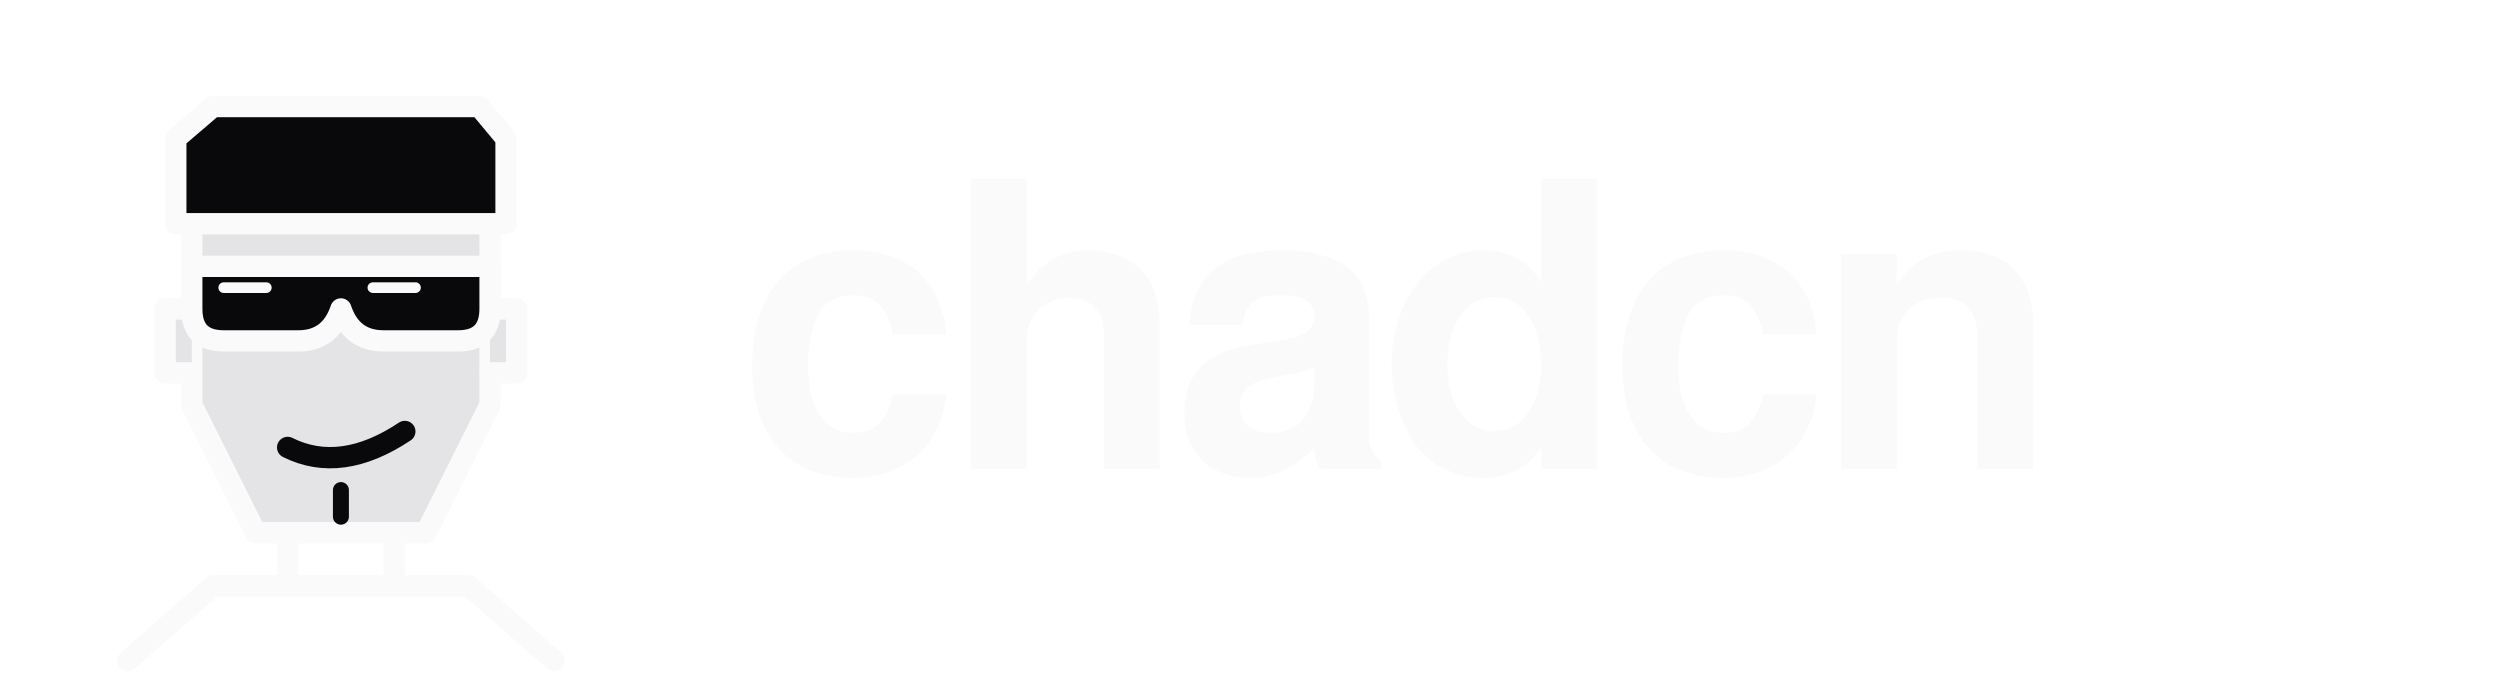
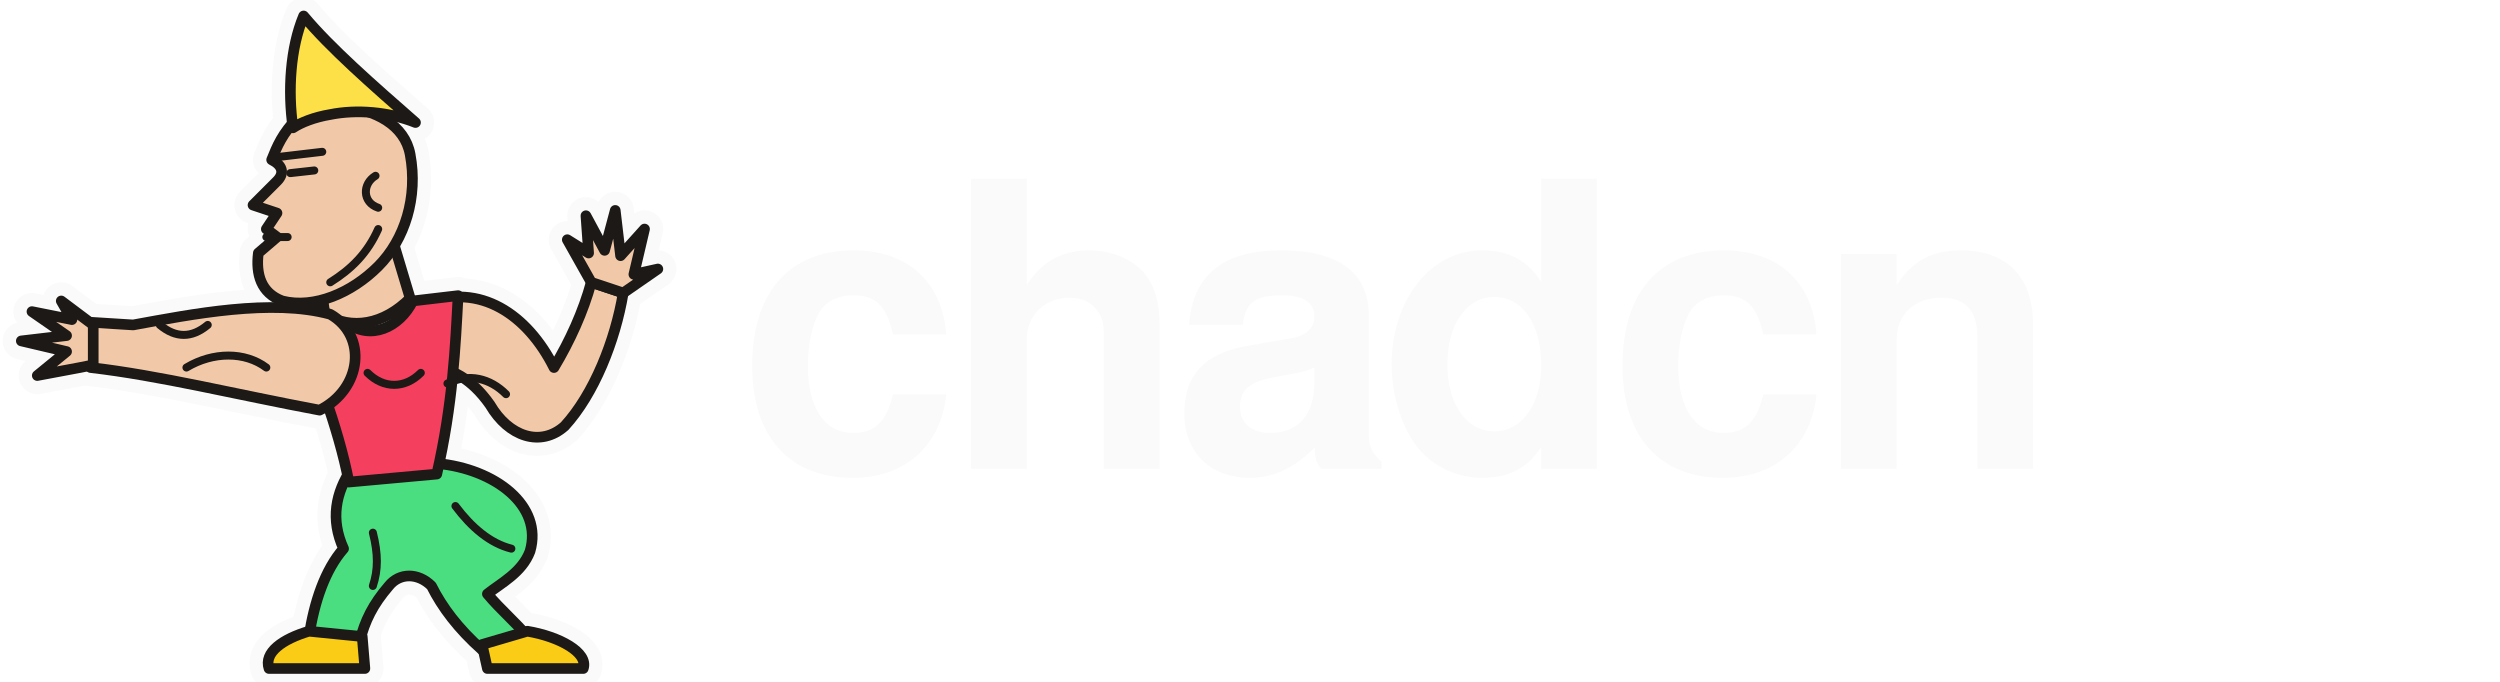
<svg xmlns="http://www.w3.org/2000/svg" viewBox="0 0 352 96" width="352" height="96" role="img" aria-labelledby="chadcn-wordmark-title">
-   <g transform="scale(0.75)">
-     <g fill="none" stroke="#fafafa" stroke-width="4" stroke-linejoin="round" stroke-linecap="round">
-       <path d="M24 124 L40 110 H88 L104 124" />
-       <path d="M54 100 V110 M74 100 V110" />
-       <path d="M36 42 V76 L48 100 H80 L92 76 V42" fill="#e4e4e7" />
-       <path d="M36 58 H31 V70 H36 M92 58 H97 V70 H92" fill="#e4e4e7" />
-       <path d="M33 42 V26 L40 20 H90 L95 26 V42 Z" fill="#09090b" />
-       <path d="M36 50 H92 V58 Q92 64 86 64 H72 Q66 64 64 58 Q62 64 56 64 H42 Q36 64 36 58 Z" fill="#09090b" />
+   <g transform="scale(0.375)">
+     <g fill="#fafafa" stroke="#fafafa" stroke-width="14" stroke-linejoin="round" stroke-linecap="round">
+       <path d="M160 114 C180 106 198 118 208 138 C214 128 219 117 222 106 L234 110 C231 128 223 148 212 160 C203 168 191 164 184 152 C177 142 169 138 162 138 Z" />
+       <path d="M222 106 L213 90 L221 95 L220 81 L227 94 L231 79 L233 96 L242 86 L238 103 L247 101 L234 110 Z" />
+       <path d="M132 176 L164 174 C186 176 204 190 199 207 C196 215 188 219 183 223 C188 229 194 234 198 239 L181 244 C172 236 166 228 162 220 C157 215 150 215 146 220 C140 227 137 233 135 241 L116 239 C118 226 122 214 129 206 C124 195 126 185 132 176 Z" />
+       <path d="M116 237 L136 239 L137 251 L101 251 C99 245 106 240 116 237 Z" />
+       <path d="M181 242 L198 237 C210 239 221 245 219 251 L183 251 Z" />
+       <path d="M108 115 C118 110 126 114 130 121 C139 128 150 123 155 113 L172 111 C171 130 170 152 164 178 L131 181 C127 160 118 138 110 115 Z" />
+       <path d="M120 104 L122 118 C132 124 144 122 154 112 L148 92 Z" />
+       <path d="M112 44 C106 50 104 55 102 60 C106 62 107 65 104 68 L95 77 L104 80 L100 86 L104 89 L97 95 C96 103 98 110 106 113 C118 116 132 110 142 100 C152 90 157 74 154 58 C152 47 141 41 128 40 Z" />
+       <path d="M124 118 C102 112 72 118 50 122 L34 121 L34 138 C60 141 88 148 120 154 C136 146 138 126 124 118 Z" />
+       <path d="M35 122 L23 113 L27 120 L12 117 L25 126 L8 128 L25 132 L14 141 L30 138 L35 137 Z" />
+       <path d="M114 6 C124 18 140 32 156 46 C146 42 134 41 124 43 C118 44 113 46 110 48 C108 34 109 18 114 6 Z" />
    </g>
-     <g fill="none" stroke="#09090b" stroke-width="4" stroke-linecap="round">
-       <path d="M54 84 Q64 89 76 81" />
-       <path d="M64 92 V97" stroke-width="3" />
+     <g stroke="#1c1917" stroke-width="4" stroke-linejoin="round" stroke-linecap="round">
+       <path d="M160 114 C180 106 198 118 208 138 C214 128 219 117 222 106 L234 110 C231 128 223 148 212 160 C203 168 191 164 184 152 C177 142 169 138 162 138 Z" fill="#f2c9a8" />
+       <path d="M222 106 L213 90 L221 95 L220 81 L227 94 L231 79 L233 96 L242 86 L238 103 L247 101 L234 110 Z" fill="#f2c9a8" />
+       <path d="M132 176 L164 174 C186 176 204 190 199 207 C196 215 188 219 183 223 C188 229 194 234 198 239 L181 244 C172 236 166 228 162 220 C157 215 150 215 146 220 C140 227 137 233 135 241 L116 239 C118 226 122 214 129 206 C124 195 126 185 132 176 Z" fill="#4ade80" />
+       <path d="M116 237 L136 239 L137 251 L101 251 C99 245 106 240 116 237 Z" fill="#facc15" />
+       <path d="M181 242 L198 237 C210 239 221 245 219 251 L183 251 Z" fill="#facc15" />
+       <path d="M108 115 C118 110 126 114 130 121 C139 128 150 123 155 113 L172 111 C171 130 170 152 164 178 L131 181 C127 160 118 138 110 115 Z" fill="#f43f5e" />
+       <path d="M120 104 L122 118 C132 124 144 122 154 112 L148 92 Z" fill="#f2c9a8" />
+       <path d="M112 44 C106 50 104 55 102 60 C106 62 107 65 104 68 L95 77 L104 80 L100 86 L104 89 L97 95 C96 103 98 110 106 113 C118 116 132 110 142 100 C152 90 157 74 154 58 C152 47 141 41 128 40 Z" fill="#f2c9a8" />
+       <path d="M124 118 C102 112 72 118 50 122 L34 121 L34 138 C60 141 88 148 120 154 C136 146 138 126 124 118 Z" fill="#f2c9a8" />
+       <path d="M35 122 L23 113 L27 120 L12 117 L25 126 L8 128 L25 132 L14 141 L30 138 L35 137 Z" fill="#f2c9a8" />
+       <path d="M114 6 C124 18 140 32 156 46 C146 42 134 41 124 43 C118 44 113 46 110 48 C108 34 109 18 114 6 Z" fill="#fde047" />
+       <path d="M109 65 L118 64" fill="none" stroke-width="3" />
+       <path d="M104 59 L121 57" fill="none" stroke-width="3" />
+       <path d="M141 66 C136 69 136 76 142 78" fill="none" stroke-width="3" />
+       <path d="M124 106 C132 101 138 95 142 86" fill="none" stroke-width="3" />
+       <path d="M100 89 L108 89" fill="none" stroke-width="3" />
+       <path d="M70 138 C80 132 92 132 100 138" fill="none" stroke-width="3" />
+       <path d="M60 122 C66 127 72 127 78 122" fill="none" stroke-width="3" />
+       <path d="M168 144 C176 140 184 142 190 148" fill="none" stroke-width="3" />
+       <path d="M138 140 C144 146 152 146 158 140" fill="none" stroke-width="3" />
+       <path d="M171 190 C177 198 184 204 192 206" fill="none" stroke-width="3" />
+       <path d="M140 200 C142 208 142 214 140 220" fill="none" stroke-width="3" />
    </g>
-     <path d="M42 54 L50 54" stroke="#fafafa" stroke-width="2" stroke-linecap="round" />
-     <path d="M70 54 L78 54" stroke="#fafafa" stroke-width="2" stroke-linecap="round" />
  </g>
  <text x="104" y="66" fill="#fafafa" font-family="ui-sans-serif, system-ui, -apple-system, 'Segoe UI', Helvetica, Arial, sans-serif" font-size="56" font-weight="700" letter-spacing="-2">chadcn</text>
</svg>
